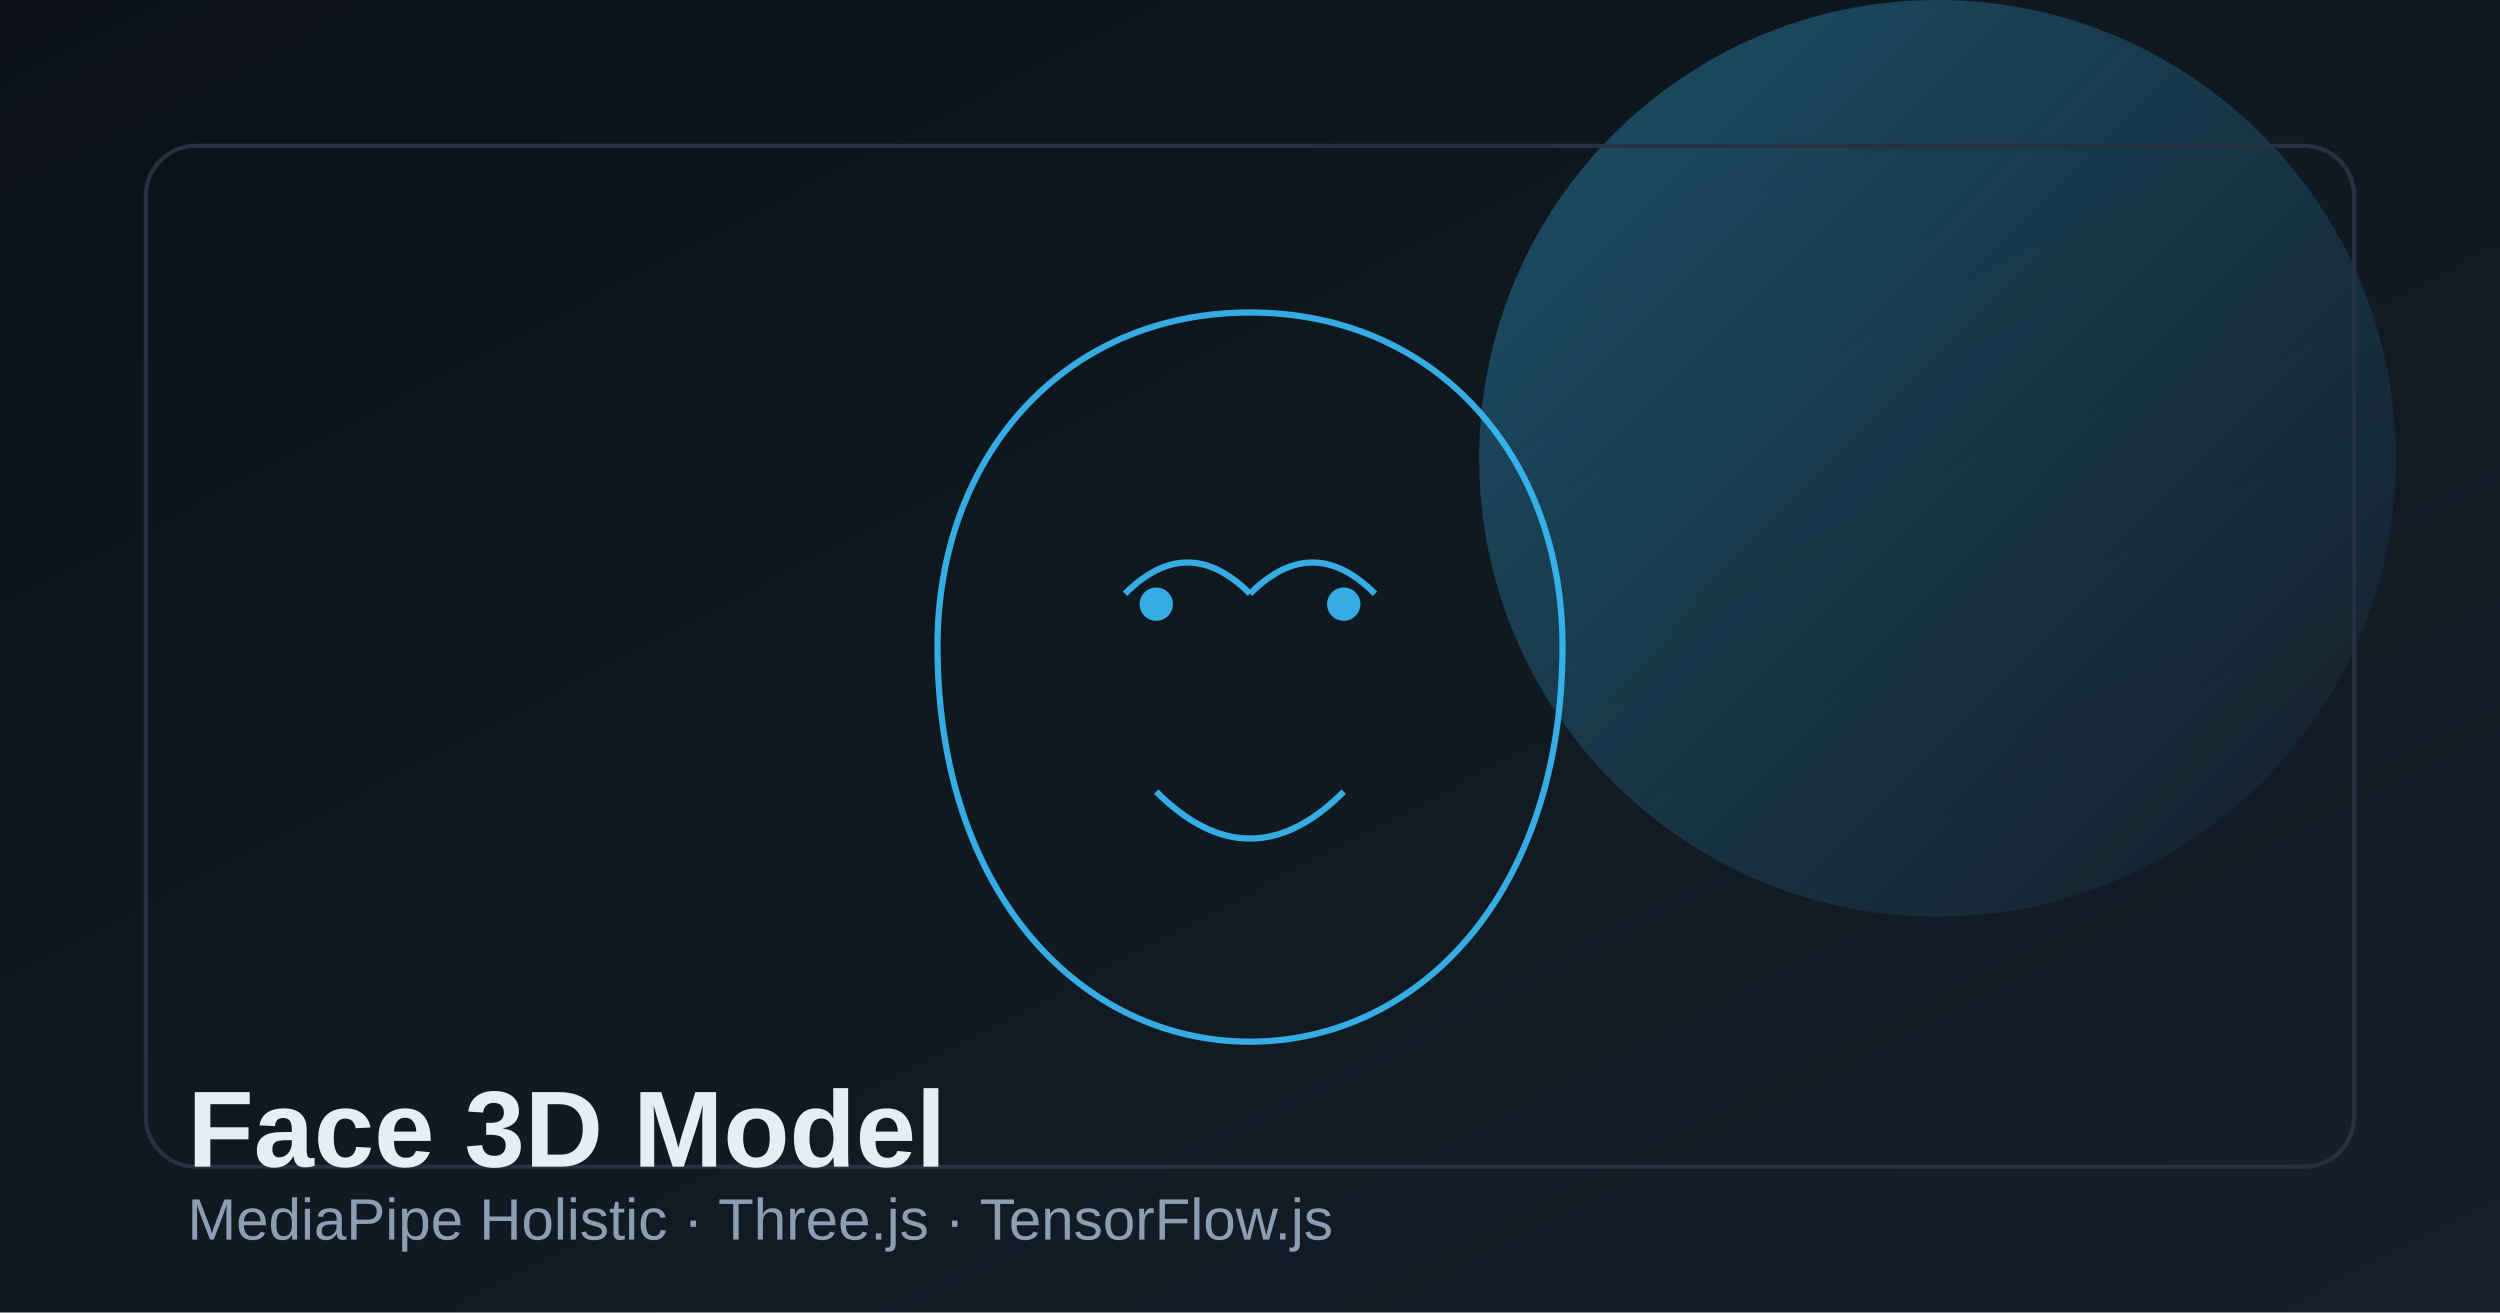
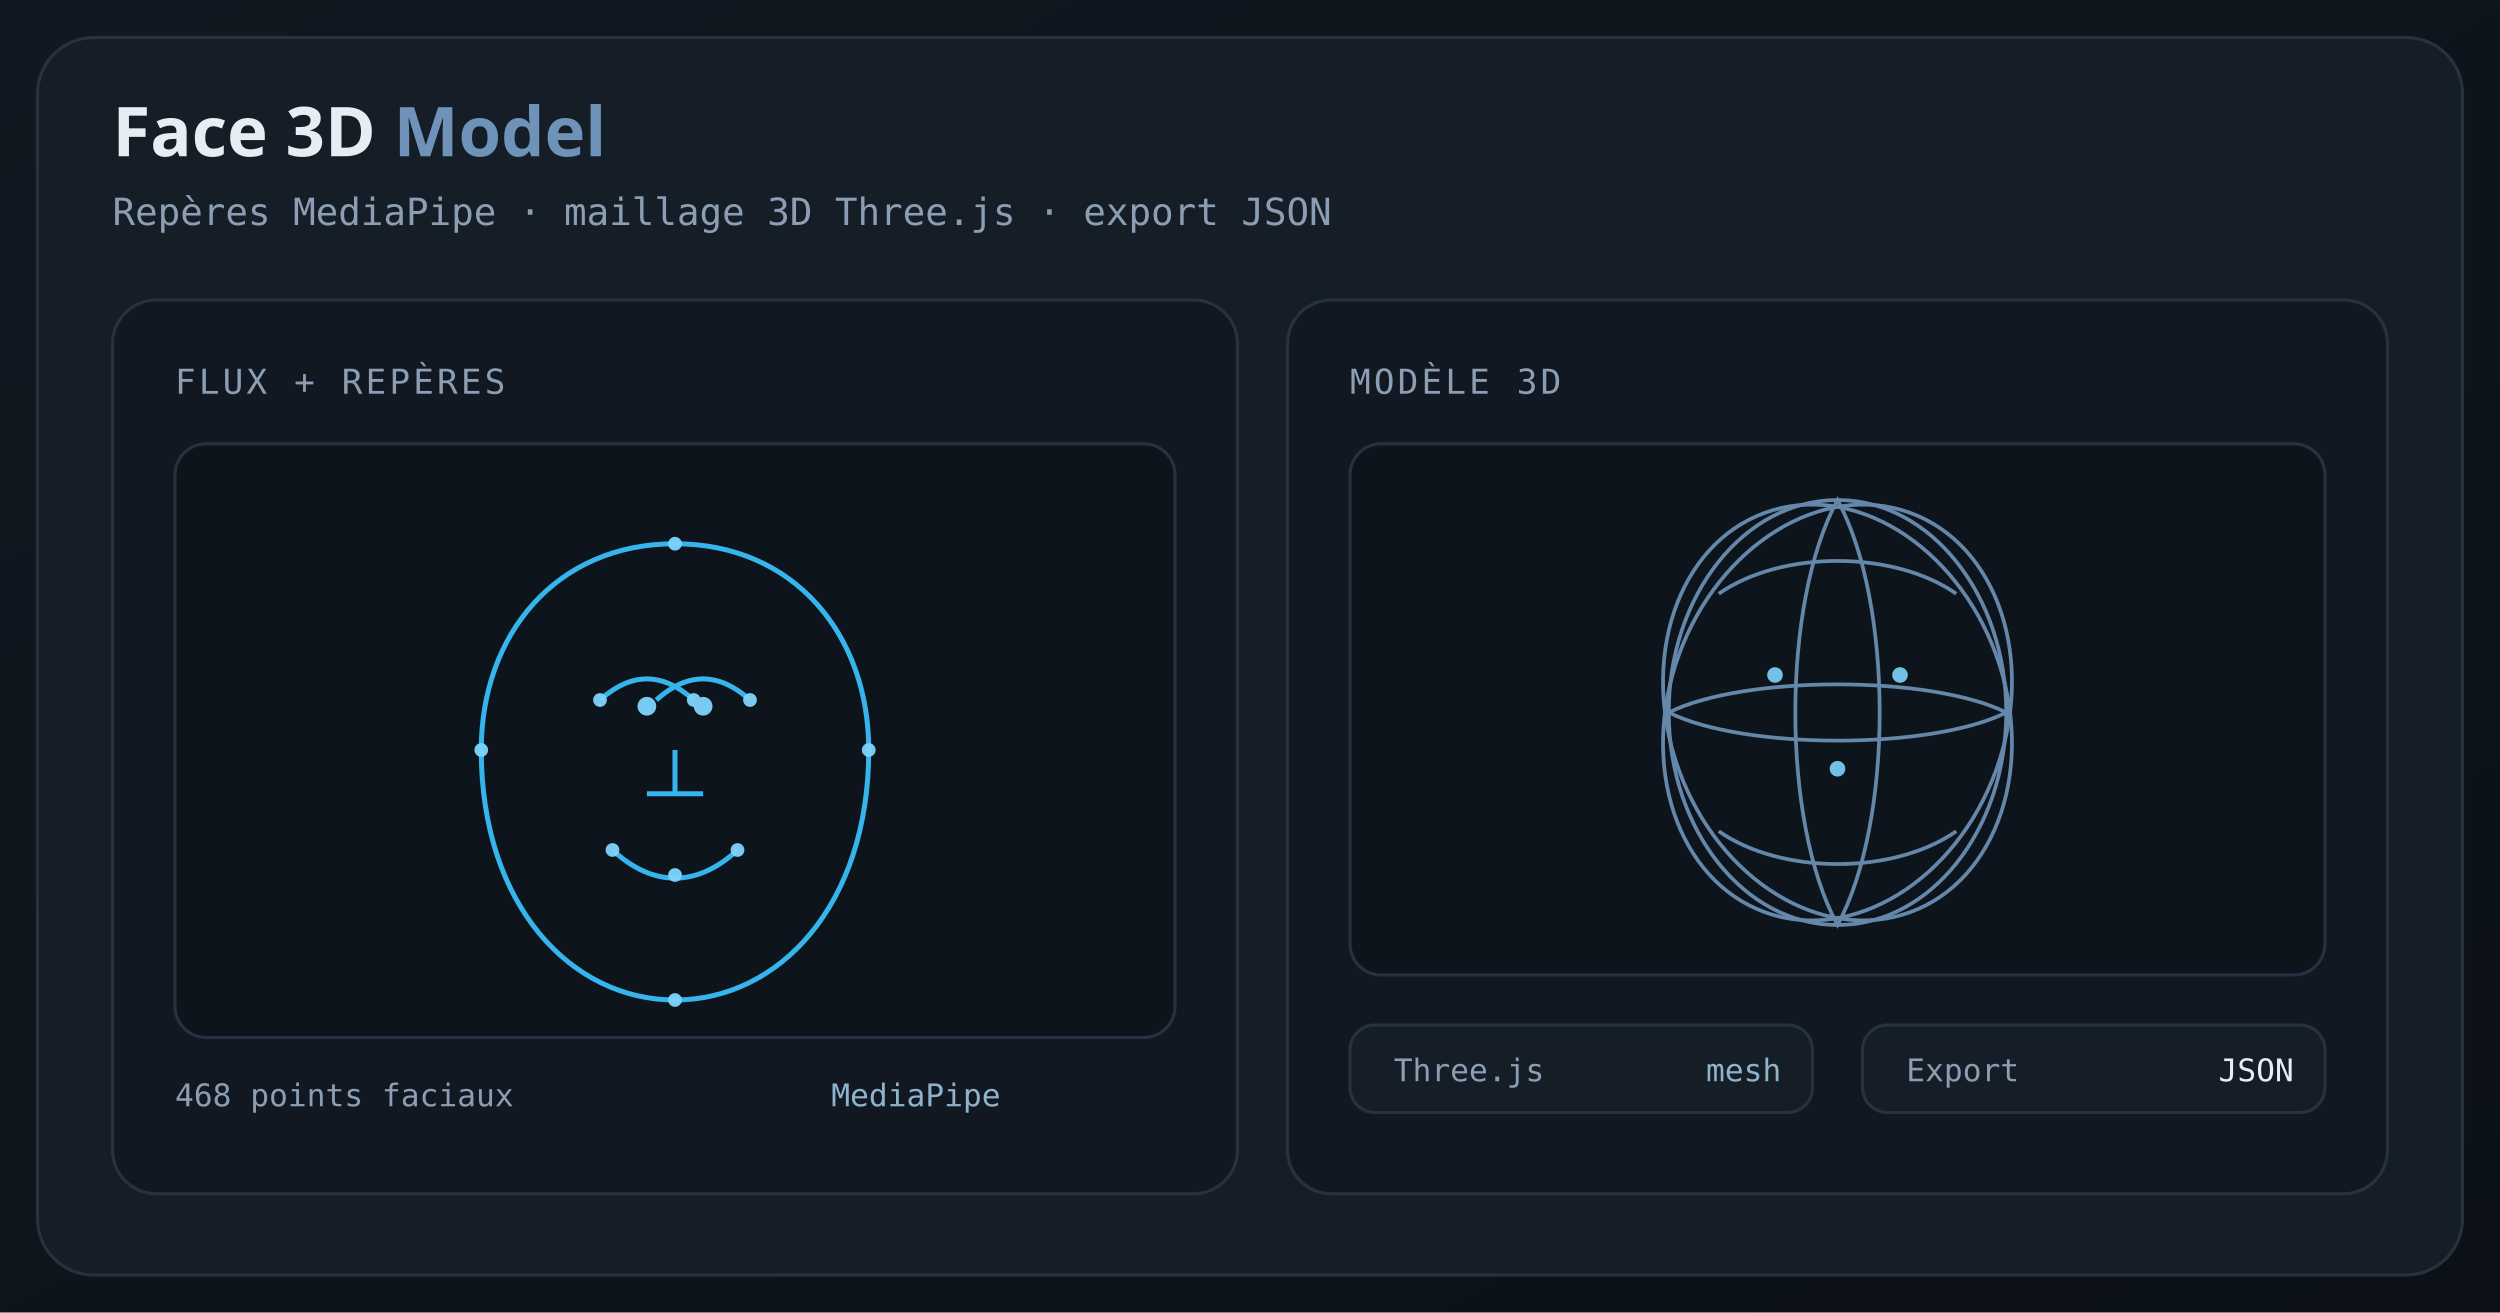
- <svg xmlns="http://www.w3.org/2000/svg" viewBox="0 0 1200 630" role="img" aria-label="Face 3D Model">
+ <svg xmlns="http://www.w3.org/2000/svg" viewBox="0 0 800 420" role="img" aria-labelledby="title desc">
  <defs>
    <linearGradient id="bg" x1="0" y1="0" x2="1" y2="1">
-       <stop offset="0%" stop-color="#0b1117" />
-       <stop offset="100%" stop-color="#16202b" />
-     </linearGradient>
-     <linearGradient id="accent" x1="0" y1="0" x2="1" y2="1">
-       <stop offset="0%" stop-color="#38bdf8" stop-opacity="0.35" />
-       <stop offset="100%" stop-color="#38bdf8" stop-opacity="0" />
+       <stop offset="0" stop-color="#111821" />
+       <stop offset="1" stop-color="#0b1117" />
    </linearGradient>
  </defs>
-   <rect width="1200" height="630" fill="url(#bg)" />
-   <circle cx="930" cy="220" r="220" fill="url(#accent)" />
-   <g fill="none" stroke="#263241" stroke-width="2">
-     <rect x="70" y="70" width="1060" height="490" rx="24" />
+   <rect width="800" height="420" fill="url(#bg)" />
+   <rect x="12" y="12" width="776" height="396" rx="18" fill="#151d27" stroke="#263241" />
+   <text x="36" y="50" fill="#e6edf3" font-family="'Space Grotesk', system-ui, sans-serif" font-size="22" font-weight="700">Face 3D <tspan fill="#6f93b8">Model</tspan>
+   </text>
+   <text x="36" y="72" fill="#8b9eb3" font-family="'DM Mono', monospace" font-size="12">Repères MediaPipe · maillage 3D Three.js · export JSON</text>
+   <g transform="translate(36,96)">
+     <rect width="360" height="286" rx="14" fill="#111821" stroke="#263241" />
+     <text x="20" y="30" fill="#8b9eb3" font-family="'DM Mono', monospace" font-size="11" letter-spacing="1">FLUX + REPÈRES</text>
+     <rect x="20" y="46" width="320" height="190" rx="10" fill="#0d141b" stroke="#263241" />
+     <g fill="none" stroke="#38bdf8" stroke-width="1.6" opacity="0.95">
+       <path d="M180 78c38 0 62 29 62 66 0 50-29 80-62 80s-62-30-62-80c0-37 24-66 62-66z" />
+       <path d="M156 128c10-9 20-9 30 0M204 128c-10-9-20-9-30 0" />
+       <path d="M160 176c13 12 27 12 40 0" />
+       <path d="M180 144v14M171 158h18" />
+     </g>
+     <g fill="#7dd3fc" opacity="0.95">
+       <circle cx="171" cy="130" r="3" />
+       <circle cx="189" cy="130" r="3" />
+       <circle cx="156" cy="128" r="2.2" />
+       <circle cx="186" cy="128" r="2.2" />
+       <circle cx="204" cy="128" r="2.2" />
+       <circle cx="160" cy="176" r="2.2" />
+       <circle cx="180" cy="184" r="2.2" />
+       <circle cx="200" cy="176" r="2.2" />
+       <circle cx="180" cy="78" r="2.2" />
+       <circle cx="180" cy="224" r="2.2" />
+       <circle cx="118" cy="144" r="2.2" />
+       <circle cx="242" cy="144" r="2.2" />
+     </g>
+     <g font-family="'DM Mono', monospace" font-size="10" fill="#8b9eb3">
+       <text x="20" y="258">468 points faciaux</text>
+       <text x="230" y="258" fill="#8fb3cc">MediaPipe</text>
+     </g>
  </g>
-   <g fill="none" stroke="#38bdf8" stroke-width="3" opacity="0.9">
-     <path d="M600 150c90 0 150 70 150 160 0 120-70 190-150 190s-150-70-150-190c0-90 60-160 150-160z" />
-     <path d="M540 285c20-20 40-20 60 0M660 285c-20-20-40-20-60 0M555 380c30 30 60 30 90 0" />
+   <g transform="translate(412,96)">
+     <rect width="352" height="286" rx="14" fill="#111821" stroke="#263241" />
+     <text x="20" y="30" fill="#8b9eb3" font-family="'DM Mono', monospace" font-size="11" letter-spacing="1">MODÈLE 3D</text>
+     <rect x="20" y="46" width="312" height="170" rx="10" fill="#0d141b" stroke="#263241" />
+     <g transform="translate(176,132)" fill="none" stroke="#6f93b8" stroke-width="1.2" opacity="0.9">
+       <ellipse rx="54" ry="68" />
+       <ellipse rx="54" ry="68" transform="rotate(20)" />
+       <ellipse rx="54" ry="68" transform="rotate(-20)" />
+       <path d="M-54 0C-30 -12 30 -12 54 0C30 12 -30 12 -54 0Z" />
+       <path d="M0 -68C18 -35 18 35 0 68C-18 35 -18 -35 0 -68Z" />
+       <path d="M-38 -38C-18 -52 18 -52 38 -38M-38 38C-18 52 18 52 38 38" />
+     </g>
+     <g transform="translate(176,132)" fill="#7dd3fc" opacity="0.9">
+       <circle cx="-20" cy="-12" r="2.5" />
+       <circle cx="20" cy="-12" r="2.5" />
+       <circle cx="0" cy="18" r="2.5" />
+     </g>
+     <g font-family="'DM Mono', monospace" font-size="10">
+       <rect x="20" y="232" width="148" height="28" rx="8" fill="#151d27" stroke="#263241" />
+       <text x="34" y="250" fill="#8b9eb3">Three.js</text>
+       <text x="158" y="250" text-anchor="end" fill="#8fb3cc">mesh</text>
+       <rect x="184" y="232" width="148" height="28" rx="8" fill="#151d27" stroke="#263241" />
+       <text x="198" y="250" fill="#8b9eb3">Export</text>
+       <text x="322" y="250" text-anchor="end" fill="#e6edf3">JSON</text>
+     </g>
  </g>
-   <g fill="#38bdf8" opacity="0.9">
-     <circle cx="555" cy="290" r="8" />
-     <circle cx="645" cy="290" r="8" />
-   </g>
-   <text x="90" y="560" fill="#e6edf3" font-size="52" font-family="Arial, sans-serif" font-weight="700">Face 3D Model</text>
-   <text x="90" y="595" fill="#8b9eb3" font-size="28" font-family="Arial, sans-serif">MediaPipe Holistic · Three.js · TensorFlow.js</text>
</svg>
